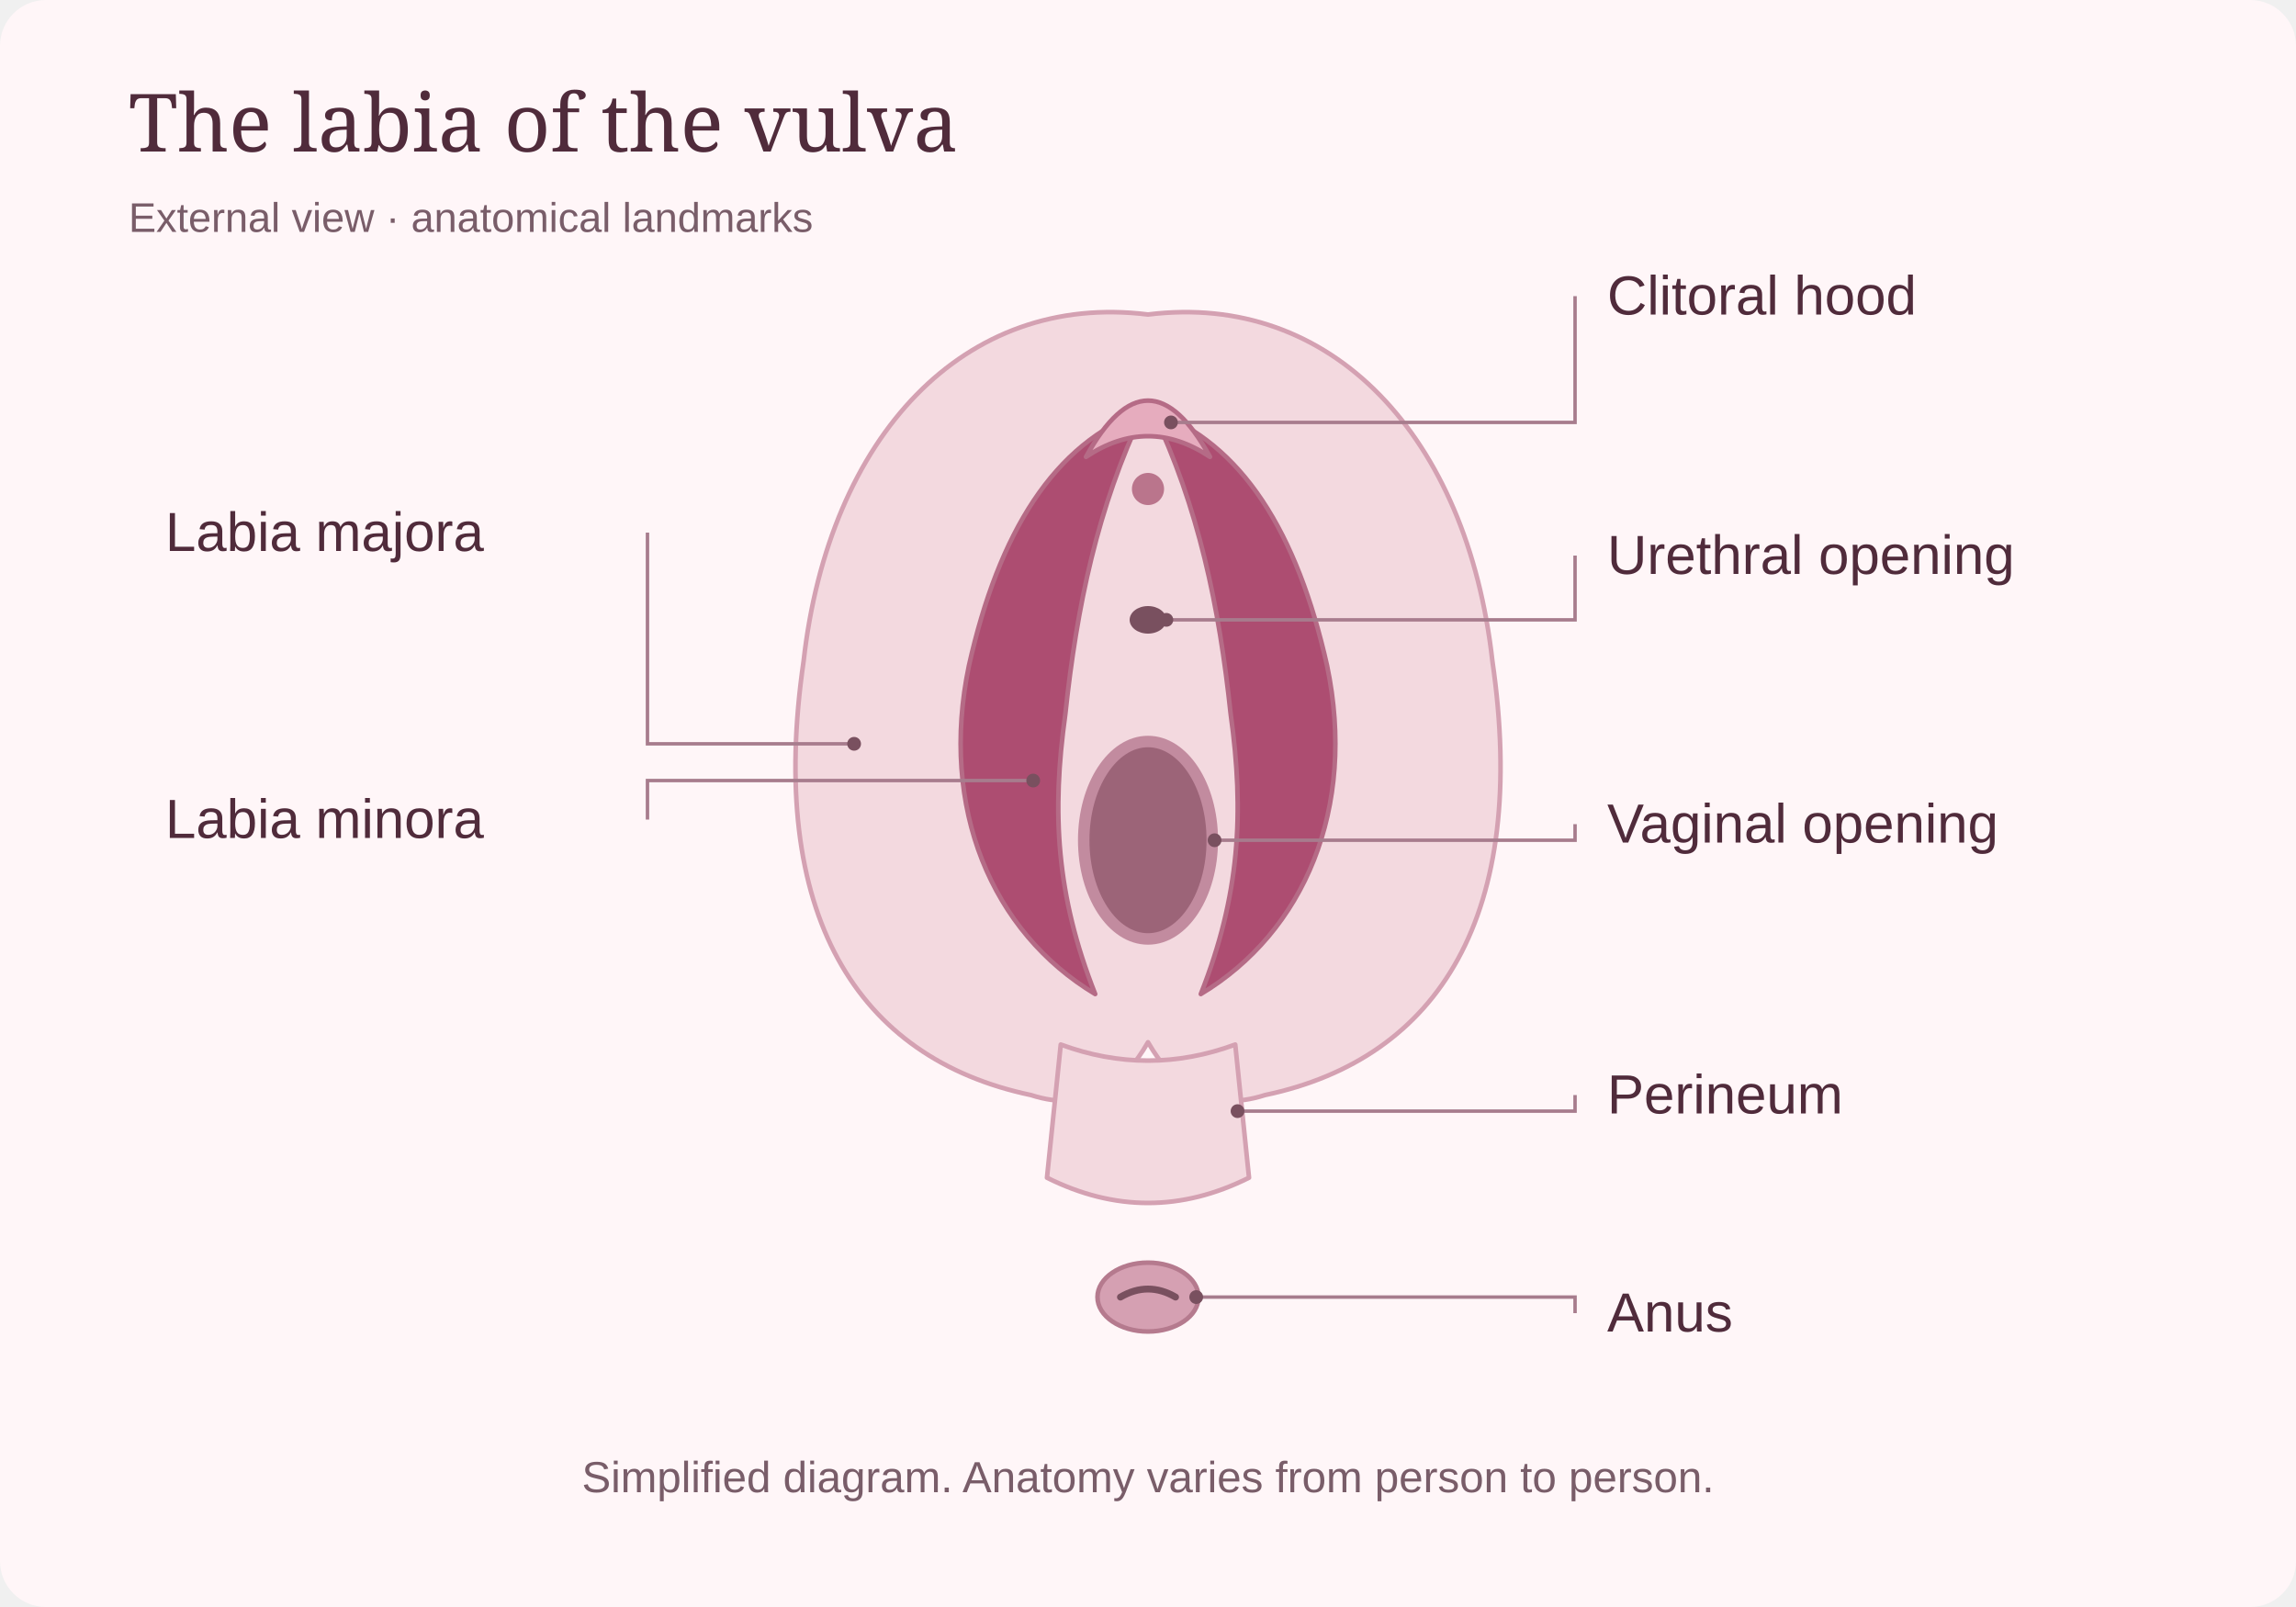
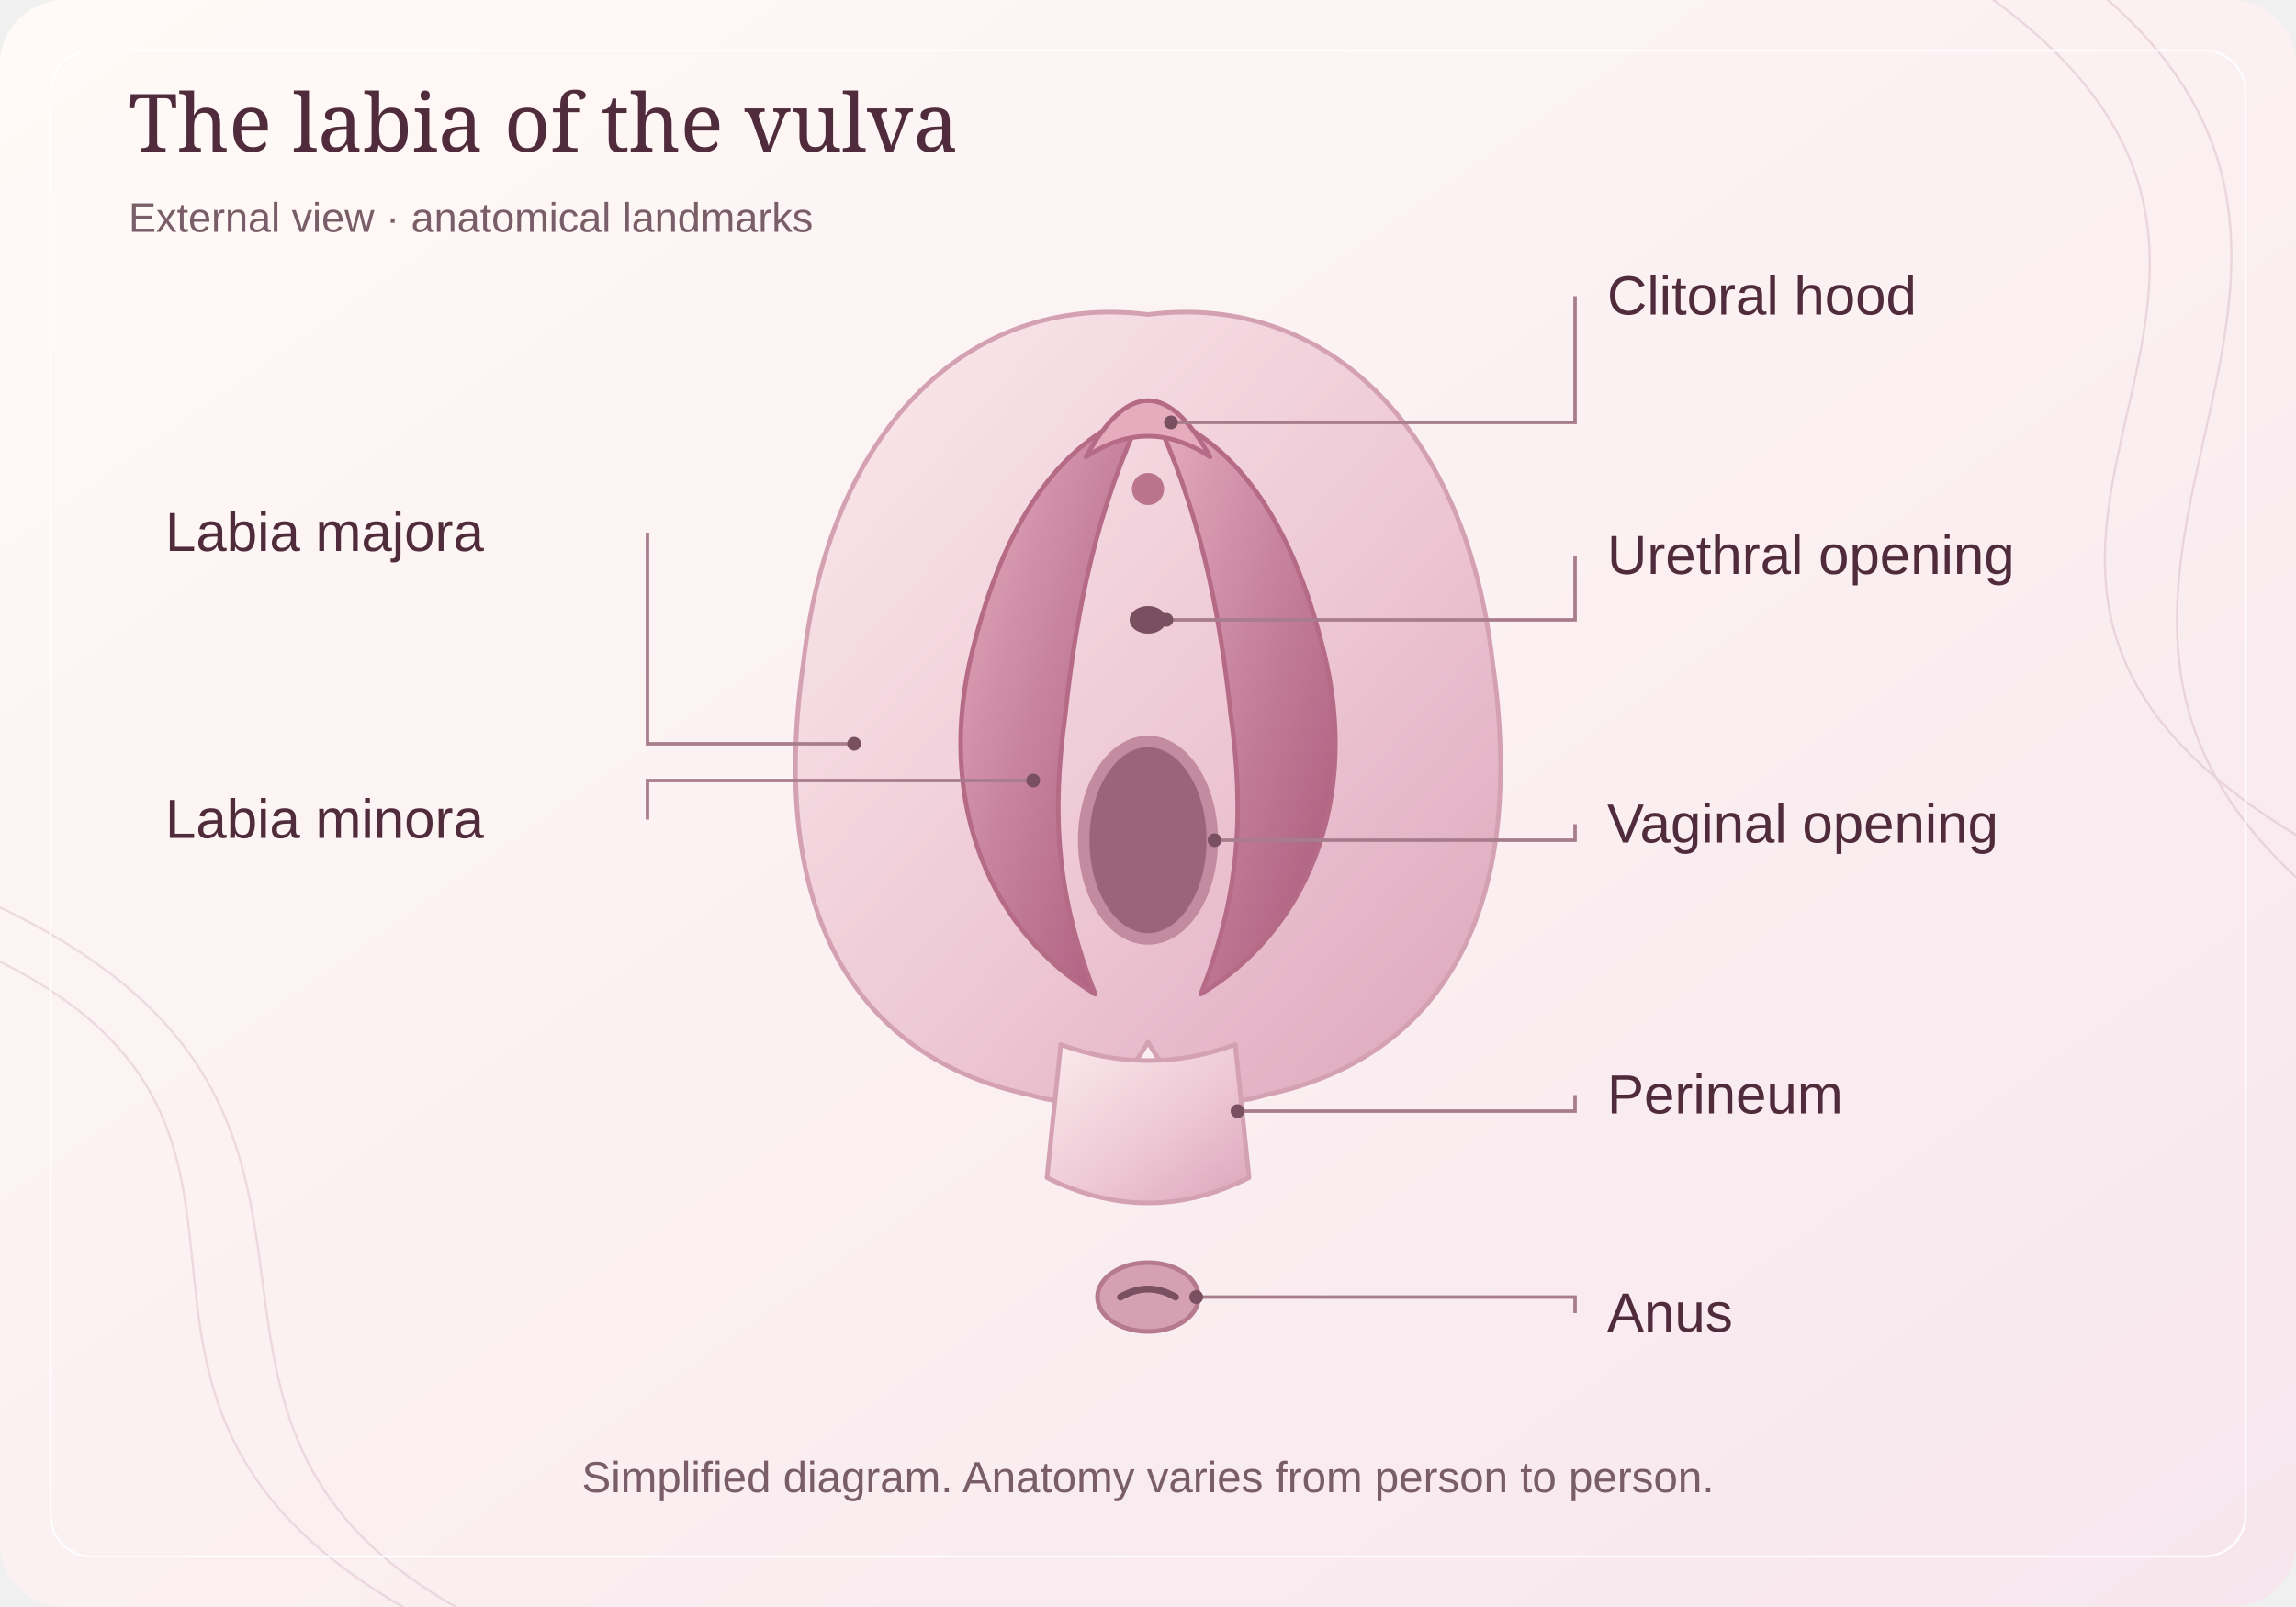
<svg xmlns="http://www.w3.org/2000/svg" width="1000" height="700" viewBox="0 0 1000 700" role="img" aria-labelledby="title desc">
-   <rect width="1000" height="700" rx="20" fill="#fff6f8" />
+   <defs>
+     <linearGradient id="paper" x2="1" y2="1">
+       <stop stop-color="#fffaf7" />
+       <stop offset="1" stop-color="#f7e6ed" />
+     </linearGradient>
+     <radialGradient id="silk">
+       <stop stop-color="#fffdfa" />
+       <stop offset="1" stop-color="#f4dbe5" />
+     </radialGradient>
+     <linearGradient id="rose" x2="1" y2="1">
+       <stop stop-color="#e7adbf" />
+       <stop offset=".5" stop-color="#c5809b" />
+       <stop offset="1" stop-color="#a85879" />
+     </linearGradient>
+     <linearGradient id="petal" x2="1" y2="1">
+       <stop stop-color="#fbebed" />
+       <stop offset=".55" stop-color="#eec8d5" />
+       <stop offset="1" stop-color="#dca5ba" />
+     </linearGradient>
+   </defs>
+   <rect width="1000" height="700" rx="28" fill="url(#paper)" />
+   <path d="M820 -30 C1100 120 745 250 1050 390 M860 -40 C1130 110 790 270 1060 425" stroke="#c69aab" stroke-width="1" opacity=".3" fill="none" />
+   <path d="M-80 390 C220 470 -50 620 240 730 M-65 370 C250 470 -15 640 270 730" stroke="#c69aab" stroke-width="1" opacity=".28" fill="none" />
+   <rect x="22" y="22" width="956" height="656" rx="18" fill="none" stroke="#fff" opacity=".85" />
  <text x="56" y="66" font-family="Georgia,serif" font-size="35" fill="#502b3b">The labia of the vulva</text>
  <text x="56" y="101" font-family="Arial,sans-serif" font-size="18" fill="#795d69">External view · anatomical landmarks</text>
  <g stroke-linejoin="round" stroke-linecap="round">
-     <path d="M500 137 C420 127 361 190 350 288 C334 398 373 461 449 477 C474 485 489 473 500 454 C511 473 526 485 551 477 C627 461 666 398 650 288 C639 190 580 127 500 137Z" fill="#f3d9df" stroke="#d4a1b2" stroke-width="2" />
-     <path d="M498 179 C459 193 435 232 422 290 C409 352 432 406 477 433 C460 390 458 354 464 311 C469 264 478 221 498 179Z" fill="#ad4d71" stroke="#b56b86" stroke-width="2" />
-     <path d="M502 179 C541 193 565 232 578 290 C591 352 568 406 523 433 C540 390 542 354 536 311 C531 264 522 221 502 179Z" fill="#ad4d71" stroke="#b56b86" stroke-width="2" />
+     <path d="M500 137 C420 127 361 190 350 288 C334 398 373 461 449 477 C474 485 489 473 500 454 C511 473 526 485 551 477 C627 461 666 398 650 288 C639 190 580 127 500 137Z" fill="url(#petal)" stroke="#d4a1b2" stroke-width="2" />
+     <path d="M498 179 C459 193 435 232 422 290 C409 352 432 406 477 433 C460 390 458 354 464 311 C469 264 478 221 498 179Z" fill="url(#rose)" stroke="#b56b86" stroke-width="2" />
+     <path d="M502 179 C541 193 565 232 578 290 C591 352 568 406 523 433 C540 390 542 354 536 311 C531 264 522 221 502 179Z" fill="url(#rose)" stroke="#b56b86" stroke-width="2" />
    <path d="M473 199 Q500 150 527 199 Q500 181 473 199Z" fill="#e6acbe" stroke="#b56b86" stroke-width="2" />
    <circle cx="500" cy="213" r="7" fill="#ba758c" />
    <ellipse cx="500" cy="270" rx="8" ry="6" fill="#79505f" />
    <ellipse cx="500" cy="366" rx="28" ry="43" fill="#9c6478" stroke="#c28b9f" stroke-width="5" />
-     <path d="M462 455 Q500 469 538 455 L544 513 Q500 535 456 513Z" fill="#f3d9df" stroke="#d4a1b2" stroke-width="2" />
+     <path d="M462 455 Q500 469 538 455 L544 513 Q500 535 456 513Z" fill="url(#petal)" stroke="#d4a1b2" stroke-width="2" />
    <ellipse cx="500" cy="565" rx="22" ry="15" fill="#d5a0b2" stroke="#b57a8e" stroke-width="2" />
    <path d="M488 565 Q500 558 512 565" fill="none" stroke="#79505f" stroke-width="3" />
  </g>
  <path d="M510 184 L686 184 L686 129" fill="none" stroke="#a77c8d" stroke-width="1.5" />
  <circle cx="510" cy="184" r="3" fill="#79505f" />
  <text x="700" y="137" font-family="Arial,sans-serif" font-size="24" fill="#502b3b">Clitoral hood</text>
  <path d="M508 270 L686 270 L686 242" fill="none" stroke="#a77c8d" stroke-width="1.5" />
  <circle cx="508" cy="270" r="3" fill="#79505f" />
  <text x="700" y="250" font-family="Arial,sans-serif" font-size="24" fill="#502b3b">Urethral opening</text>
  <path d="M529 366 L686 366 L686 359" fill="none" stroke="#a77c8d" stroke-width="1.5" />
  <circle cx="529" cy="366" r="3" fill="#79505f" />
  <text x="700" y="367" font-family="Arial,sans-serif" font-size="24" fill="#502b3b">Vaginal opening</text>
  <path d="M372 324 L282 324 L282 232" fill="none" stroke="#a77c8d" stroke-width="1.5" />
  <circle cx="372" cy="324" r="3" fill="#79505f" />
  <text x="72" y="240" font-family="Arial,sans-serif" font-size="24" fill="#502b3b">Labia majora</text>
  <path d="M450 340 L282 340 L282 357" fill="none" stroke="#a77c8d" stroke-width="1.5" />
  <circle cx="450" cy="340" r="3" fill="#79505f" />
  <text x="72" y="365" font-family="Arial,sans-serif" font-size="24" fill="#502b3b">Labia minora</text>
  <path d="M539 484 L686 484 L686 477" fill="none" stroke="#a77c8d" stroke-width="1.5" />
  <circle cx="539" cy="484" r="3" fill="#79505f" />
  <text x="700" y="485" font-family="Arial,sans-serif" font-size="24" fill="#502b3b">Perineum</text>
  <path d="M521 565 L686 565 L686 572" fill="none" stroke="#a77c8d" stroke-width="1.5" />
  <circle cx="521" cy="565" r="3" fill="#79505f" />
  <text x="700" y="580" font-family="Arial,sans-serif" font-size="24" fill="#502b3b">Anus</text>
  <text x="500" y="650" text-anchor="middle" font-family="Arial,sans-serif" font-size="19" fill="#795d69">Simplified diagram. Anatomy varies from person to person.</text>
</svg>
